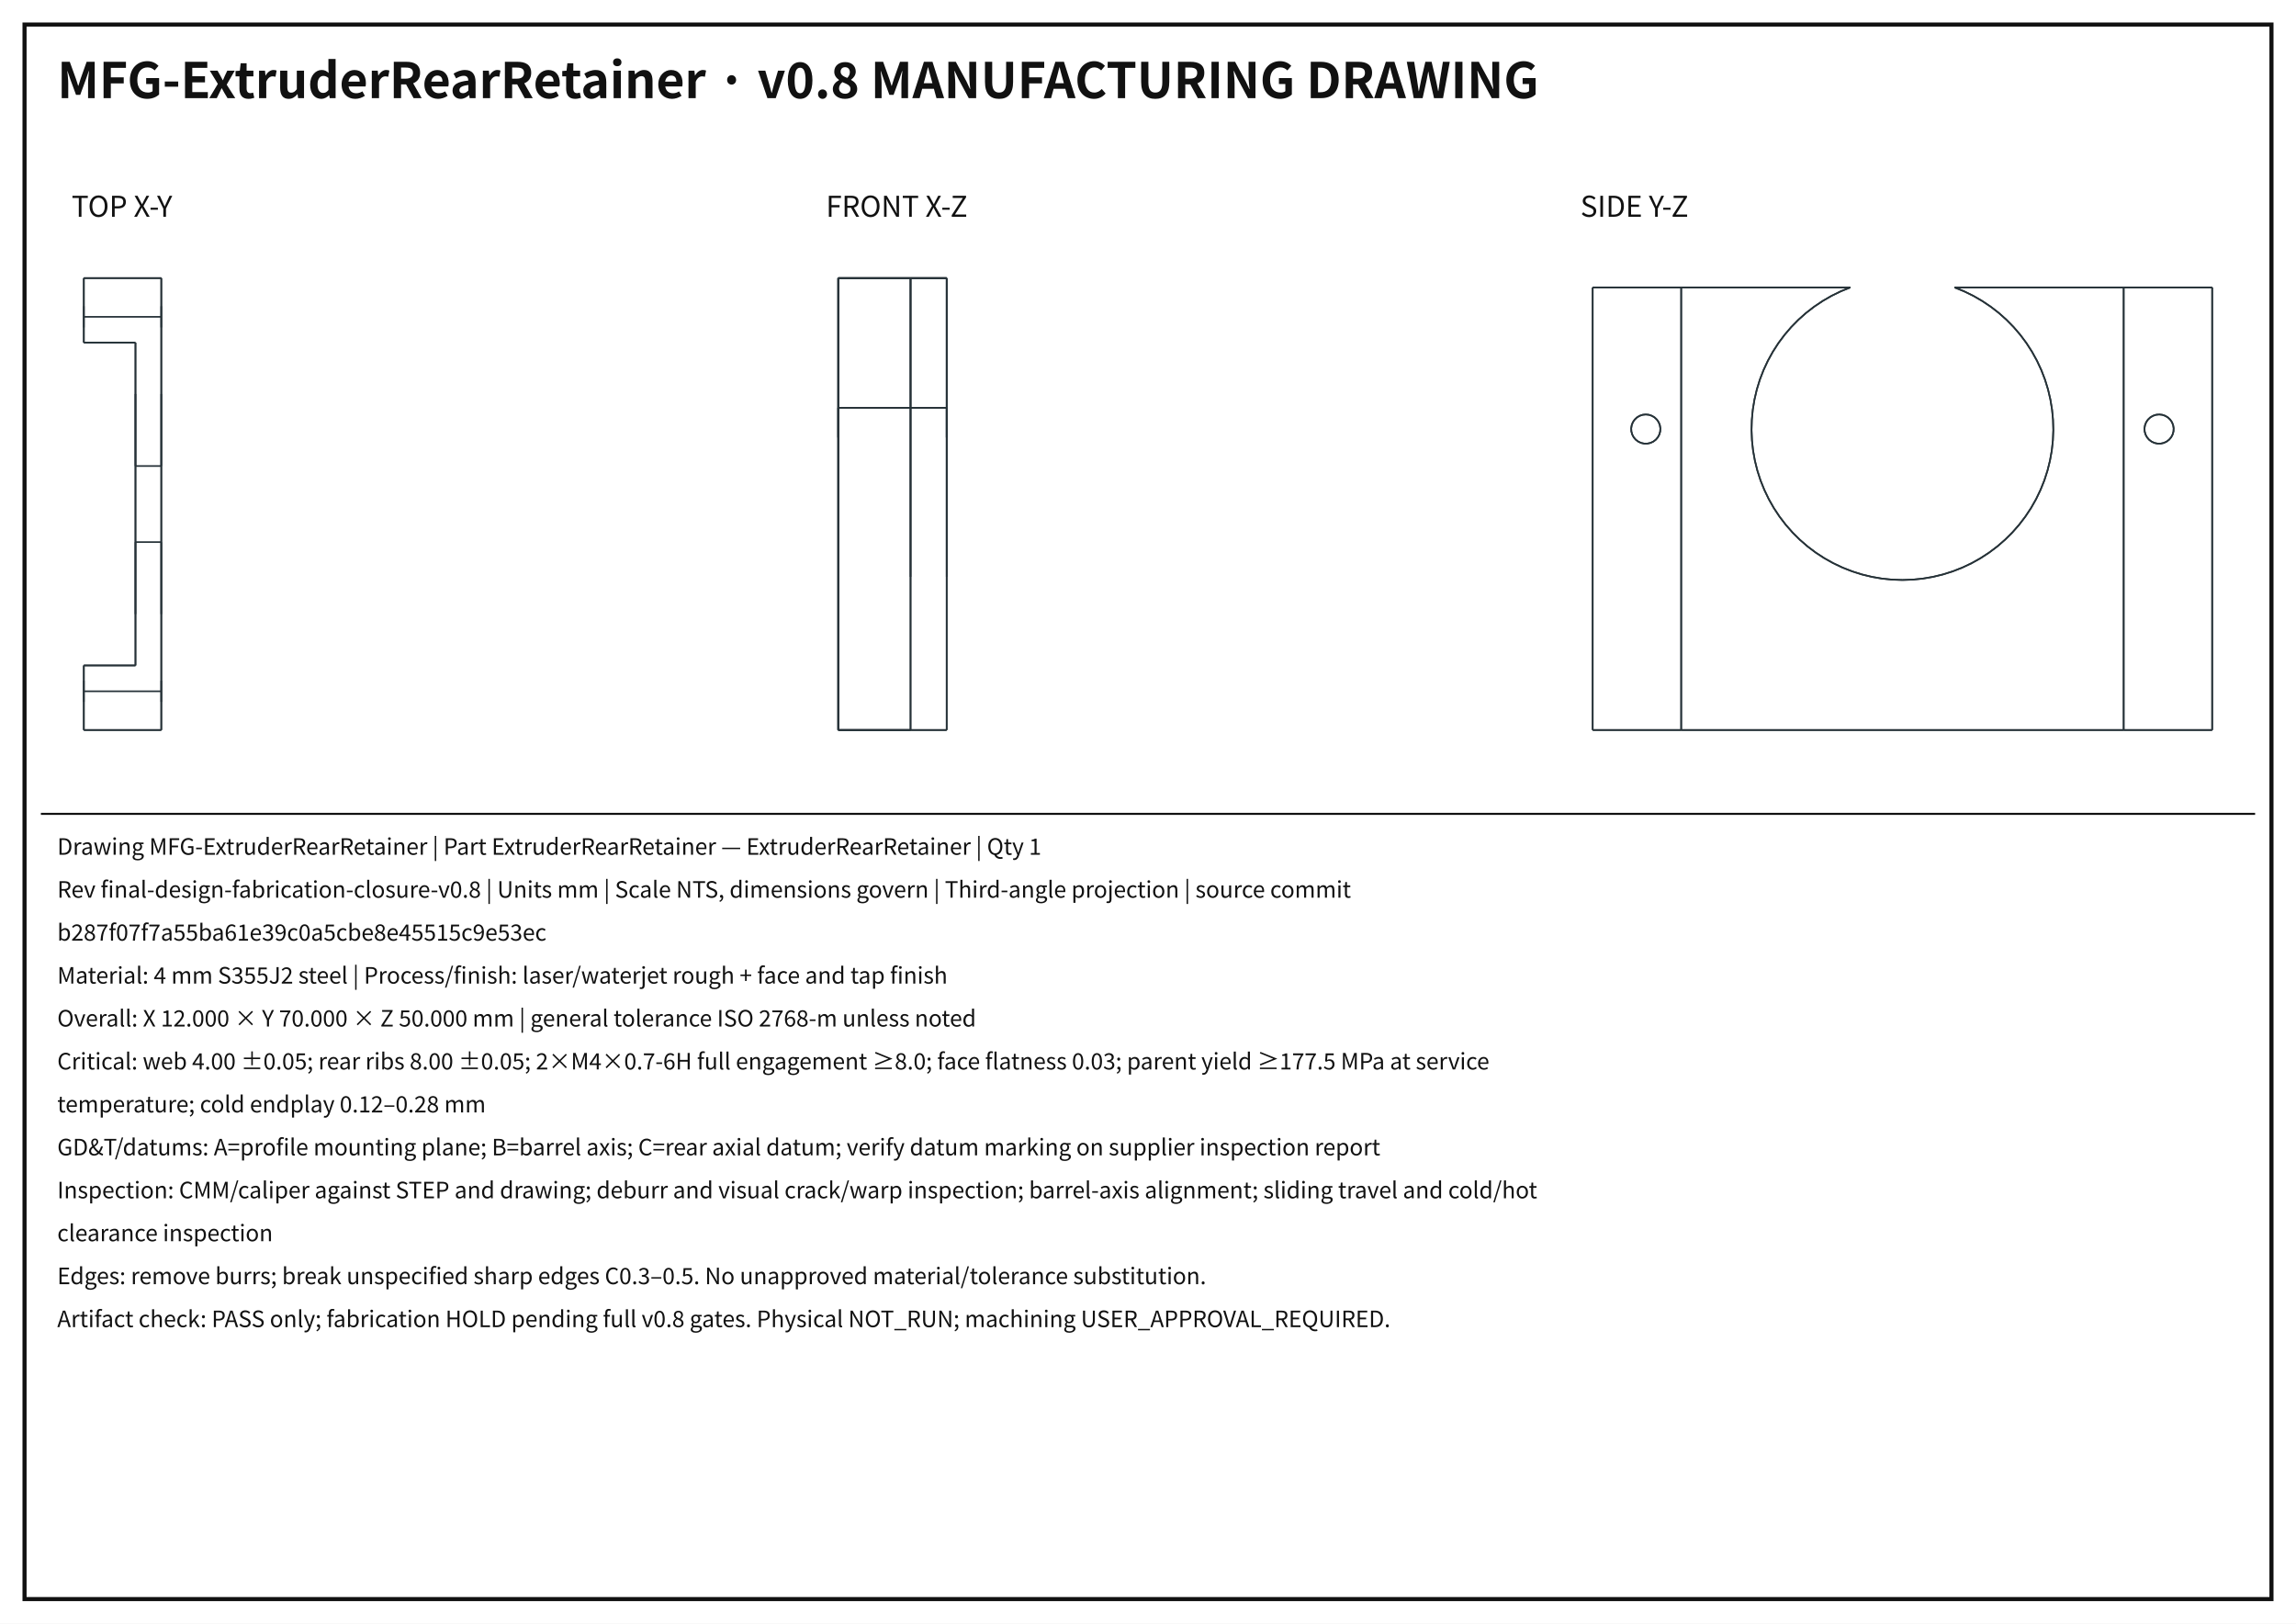
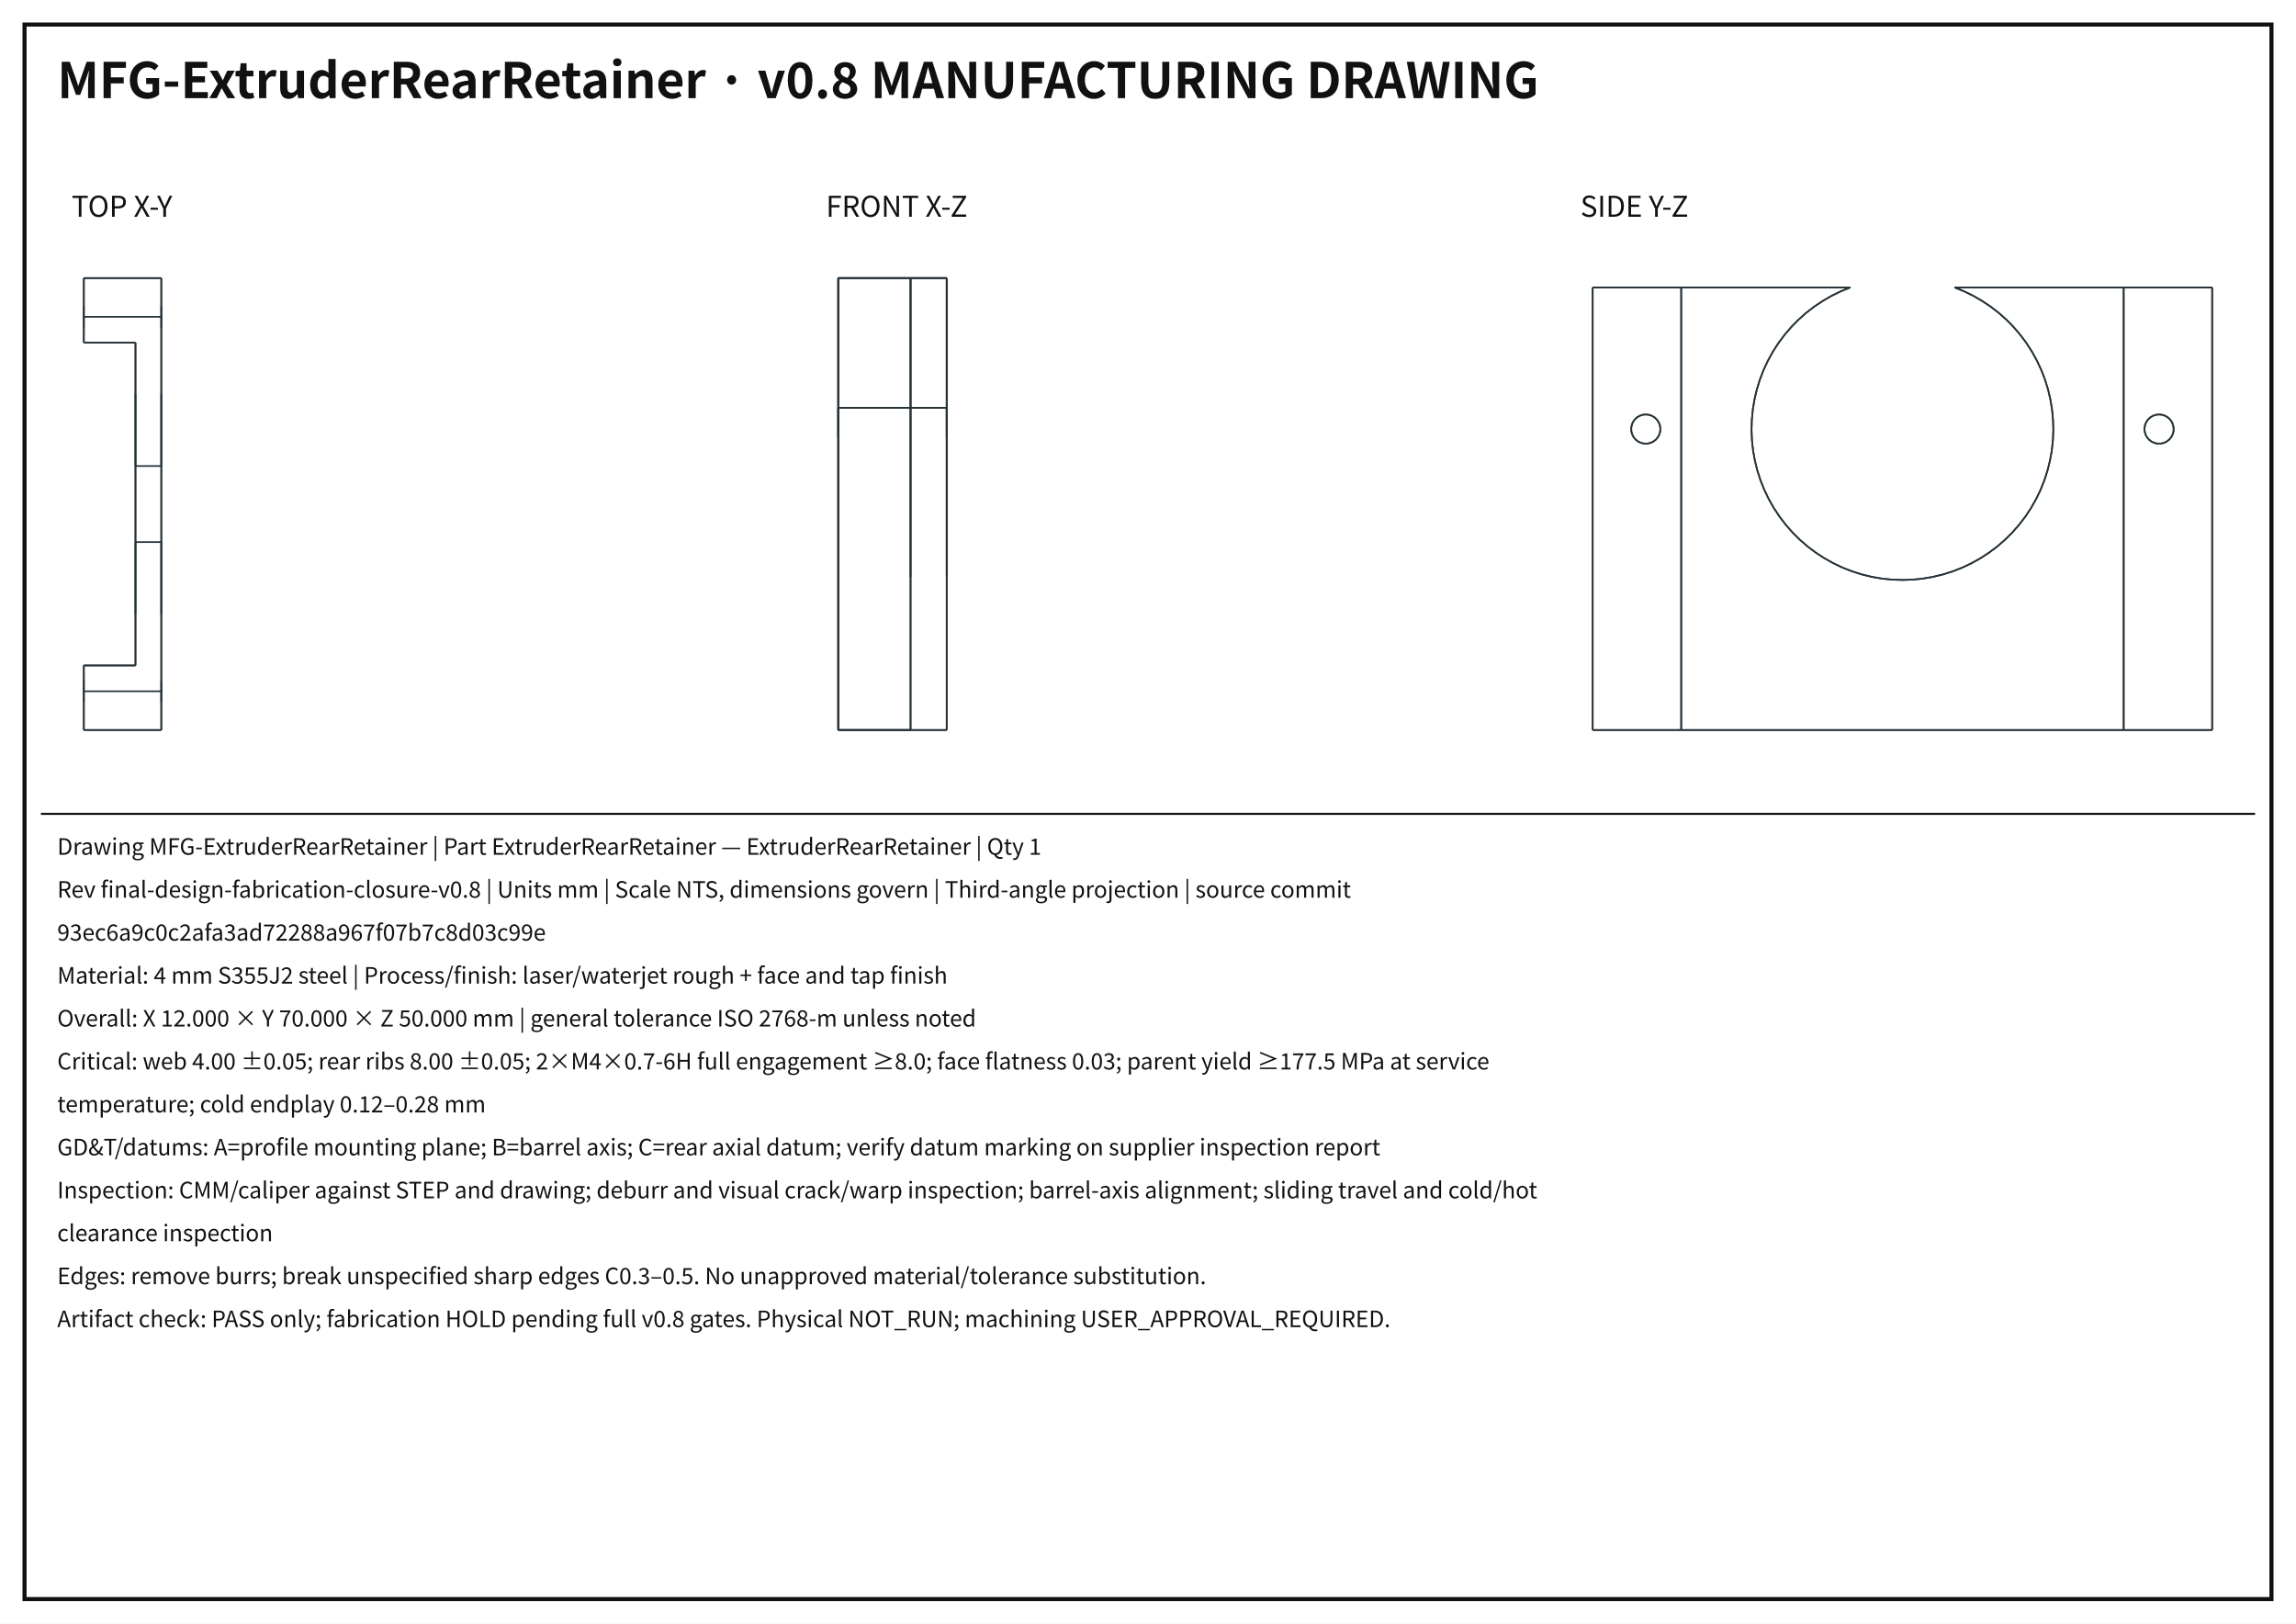
<svg xmlns="http://www.w3.org/2000/svg" width="1123" height="794" viewBox="0 0 1123 794">
  <rect width="1123" height="794" fill="white" />
  <rect x="12" y="12" width="1099" height="770" fill="none" stroke="#111" stroke-width="2" />
  <g font-family="Noto Sans CJK KR,sans-serif" fill="#111">
    <text x="28" y="48" font-size="24" font-weight="bold">MFG-ExtruderRearRetainer · v0.8 MANUFACTURING DRAWING</text>
    <text x="35" y="106" font-size="14">TOP X-Y</text>
    <polyline points="41.00,167.57 41.00,167.57" fill="none" stroke="#263238" stroke-width="0.8" />
    <polyline points="41.00,167.57 41.00,136.00" fill="none" stroke="#263238" stroke-width="0.8" />
    <polyline points="41.00,136.00 41.00,136.00" fill="none" stroke="#263238" stroke-width="0.8" />
    <polyline points="41.00,167.57 41.00,136.00" fill="none" stroke="#263238" stroke-width="0.8" />
    <polyline points="41.00,154.94 41.00,156.06 41.00,157.13 41.00,158.10 41.00,158.91 41.00,159.55 41.00,159.96 41.00,160.14 41.00,160.08 41.00,159.78 41.00,159.25 41.00,158.53 41.00,157.63 41.00,156.61 41.00,155.51 41.00,154.38 41.00,153.28 41.00,152.26 41.00,151.36 41.00,150.63 41.00,150.10 41.00,149.80 41.00,149.74 41.00,149.92 41.00,150.34 41.00,150.97 41.00,151.79 41.00,152.76 41.00,153.82 41.00,154.94" fill="none" stroke="#263238" stroke-width="0.8" />
    <polyline points="41.00,167.57 66.26,167.57" fill="none" stroke="#263238" stroke-width="0.8" />
    <polyline points="41.00,167.57 66.26,167.57" fill="none" stroke="#263238" stroke-width="0.8" />
    <polyline points="66.26,167.57 66.26,167.57" fill="none" stroke="#263238" stroke-width="0.8" />
    <polyline points="78.89,154.94 78.89,156.06 78.89,157.13 78.89,158.10 78.89,158.91 78.89,159.55 78.89,159.96 78.89,160.14 78.89,160.08 78.89,159.78 78.89,159.25 78.89,158.53 78.89,157.63 78.89,156.61 78.89,155.51 78.89,154.38 78.89,153.28 78.89,152.26 78.89,151.36 78.89,150.63 78.89,150.10 78.89,149.80 78.89,149.74 78.89,149.92 78.89,150.34 78.89,150.97 78.89,151.79 78.89,152.76 78.89,153.82 78.89,154.94" fill="none" stroke="#263238" stroke-width="0.8" />
    <polyline points="41.00,154.94 78.89,154.94" fill="none" stroke="#263238" stroke-width="0.8" />
    <polyline points="66.26,325.43 66.26,265.10" fill="none" stroke="#263238" stroke-width="0.8" />
    <polyline points="66.26,325.43 66.26,325.43" fill="none" stroke="#263238" stroke-width="0.8" />
    <polyline points="66.26,325.43 66.26,167.57" fill="none" stroke="#263238" stroke-width="0.8" />
    <polyline points="66.26,227.90 66.26,167.57" fill="none" stroke="#263238" stroke-width="0.8" />
    <polyline points="66.26,265.10 66.26,268.49 66.26,271.78 66.26,274.95 66.26,277.99 66.26,280.88 66.26,283.62 66.26,286.18 66.26,288.56 66.26,290.75 66.26,292.73 66.26,294.50 66.26,296.04 66.26,297.36 66.26,298.44 66.26,299.28 66.26,299.88 66.26,300.23 66.26,300.33 66.26,300.18 66.26,299.78 66.26,299.14 66.26,298.26 66.26,297.13 66.26,295.77 66.26,294.18 66.26,292.38 66.26,290.36 66.26,288.13 66.26,285.72 66.26,283.12 66.26,280.36 66.26,277.43 66.26,274.37 66.26,271.17 66.26,267.86 66.26,264.46 66.26,260.97 66.26,257.41 66.26,253.80 66.26,250.16 66.26,246.50 66.26,242.84 66.26,239.20 66.26,235.59 66.26,232.03 66.26,228.54 66.26,225.14 66.26,221.83 66.26,218.63 66.26,215.57 66.26,212.64 66.26,209.88 66.26,207.28 66.26,204.87 66.26,202.64 66.26,200.62 66.26,198.82 66.26,197.23 66.26,195.87 66.26,194.74 66.26,193.86 66.26,193.22 66.26,192.82 66.26,192.67 66.26,192.77 66.26,193.12 66.26,193.72 66.26,194.56 66.26,195.64 66.26,196.96 66.26,198.50 66.26,200.27 66.26,202.25 66.26,204.44 66.26,206.82 66.26,209.38 66.26,212.12 66.26,215.01 66.26,218.05 66.26,221.22 66.26,224.51 66.26,227.90" fill="none" stroke="#263238" stroke-width="0.8" />
    <polyline points="78.89,357.00 78.89,265.10" fill="none" stroke="#263238" stroke-width="0.8" />
    <polyline points="78.89,357.00 78.89,357.00" fill="none" stroke="#263238" stroke-width="0.8" />
    <polyline points="78.89,357.00 78.89,136.00" fill="none" stroke="#263238" stroke-width="0.8" />
    <polyline points="78.89,136.00 78.89,136.00" fill="none" stroke="#263238" stroke-width="0.8" />
    <polyline points="78.89,227.90 78.89,136.00" fill="none" stroke="#263238" stroke-width="0.8" />
    <polyline points="78.89,265.10 78.89,268.49 78.89,271.78 78.89,274.95 78.89,277.99 78.89,280.88 78.89,283.62 78.89,286.18 78.89,288.56 78.89,290.75 78.89,292.73 78.89,294.50 78.89,296.04 78.89,297.36 78.89,298.44 78.89,299.28 78.89,299.88 78.89,300.23 78.89,300.33 78.89,300.18 78.89,299.78 78.89,299.14 78.89,298.26 78.89,297.13 78.89,295.77 78.89,294.18 78.89,292.38 78.89,290.36 78.89,288.13 78.89,285.72 78.89,283.12 78.89,280.36 78.89,277.43 78.89,274.37 78.89,271.17 78.89,267.86 78.89,264.46 78.89,260.97 78.89,257.41 78.89,253.80 78.89,250.16 78.89,246.50 78.89,242.84 78.89,239.20 78.89,235.59 78.89,232.03 78.89,228.54 78.89,225.14 78.89,221.83 78.89,218.63 78.89,215.57 78.89,212.64 78.89,209.88 78.89,207.28 78.89,204.87 78.89,202.64 78.89,200.62 78.89,198.82 78.89,197.23 78.89,195.87 78.89,194.74 78.89,193.86 78.89,193.22 78.89,192.82 78.89,192.67 78.89,192.77 78.89,193.12 78.89,193.72 78.89,194.56 78.89,195.64 78.89,196.96 78.89,198.50 78.89,200.27 78.89,202.25 78.89,204.44 78.89,206.82 78.89,209.38 78.89,212.12 78.89,215.01 78.89,218.05 78.89,221.22 78.89,224.51 78.89,227.90" fill="none" stroke="#263238" stroke-width="0.8" />
    <polyline points="78.89,338.06 78.89,339.18 78.89,340.24 78.89,341.21 78.89,342.03 78.89,342.66 78.89,343.08 78.89,343.26 78.89,343.20 78.89,342.90 78.89,342.37 78.89,341.64 78.89,340.74 78.89,339.72 78.89,338.62 78.89,337.49 78.89,336.39 78.89,335.37 78.89,334.47 78.89,333.75 78.89,333.22 78.89,332.92 78.89,332.86 78.89,333.04 78.89,333.45 78.89,334.09 78.89,334.90 78.89,335.87 78.89,336.94 78.89,338.06" fill="none" stroke="#263238" stroke-width="0.8" />
    <polyline points="66.26,265.10 78.89,265.10" fill="none" stroke="#263238" stroke-width="0.8" />
    <polyline points="66.26,227.90 78.89,227.90" fill="none" stroke="#263238" stroke-width="0.8" />
    <polyline points="41.00,325.43 66.26,325.43" fill="none" stroke="#263238" stroke-width="0.8" />
    <polyline points="41.00,325.43 41.00,325.43" fill="none" stroke="#263238" stroke-width="0.8" />
    <polyline points="41.00,325.43 66.26,325.43" fill="none" stroke="#263238" stroke-width="0.8" />
    <polyline points="41.00,338.06 78.89,338.06" fill="none" stroke="#263238" stroke-width="0.8" />
    <polyline points="41.00,338.06 41.00,339.18 41.00,340.24 41.00,341.21 41.00,342.03 41.00,342.66 41.00,343.08 41.00,343.26 41.00,343.20 41.00,342.90 41.00,342.37 41.00,341.64 41.00,340.74 41.00,339.72 41.00,338.62 41.00,337.49 41.00,336.39 41.00,335.37 41.00,334.47 41.00,333.75 41.00,333.22 41.00,332.92 41.00,332.86 41.00,333.04 41.00,333.45 41.00,334.09 41.00,334.90 41.00,335.87 41.00,336.94 41.00,338.06" fill="none" stroke="#263238" stroke-width="0.8" />
    <polyline points="41.00,357.00 41.00,357.00" fill="none" stroke="#263238" stroke-width="0.8" />
    <polyline points="41.00,357.00 41.00,325.43" fill="none" stroke="#263238" stroke-width="0.8" />
    <polyline points="41.00,357.00 41.00,325.43" fill="none" stroke="#263238" stroke-width="0.8" />
    <polyline points="41.00,136.00 78.89,136.00" fill="none" stroke="#263238" stroke-width="0.8" />
    <polyline points="41.00,357.00 78.89,357.00" fill="none" stroke="#263238" stroke-width="0.8" />
    <polyline points="41.00,136.00 78.89,136.00" fill="none" stroke="#263238" stroke-width="0.8" />
    <polyline points="41.00,357.00 78.89,357.00" fill="none" stroke="#263238" stroke-width="0.8" />
    <text x="404" y="106" font-size="14">FRONT X-Z</text>
    <polyline points="410.00,357.00 410.00,136.00" fill="none" stroke="#263238" stroke-width="0.8" />
    <polyline points="410.00,357.00 410.00,357.00" fill="none" stroke="#263238" stroke-width="0.8" />
    <polyline points="410.00,357.00 410.00,136.00" fill="none" stroke="#263238" stroke-width="0.8" />
    <polyline points="410.00,136.00 410.00,136.00" fill="none" stroke="#263238" stroke-width="0.8" />
    <polyline points="410.00,199.43 410.00,199.60 410.00,200.10 410.00,200.91 410.00,202.00 410.00,203.30 410.00,204.77 410.00,206.33 410.00,207.90 410.00,209.42 410.00,210.81 410.00,212.01 410.00,212.97 410.00,213.63 410.00,213.97 410.00,213.97 410.00,213.63 410.00,212.97 410.00,212.01 410.00,210.81 410.00,209.42 410.00,207.90 410.00,206.33 410.00,204.77 410.00,203.30 410.00,202.00 410.00,200.91 410.00,200.10 410.00,199.60 410.00,199.43" fill="none" stroke="#263238" stroke-width="0.8" />
    <polyline points="410.00,357.00 445.36,357.00" fill="none" stroke="#263238" stroke-width="0.8" />
    <polyline points="410.00,136.00 445.36,136.00" fill="none" stroke="#263238" stroke-width="0.8" />
    <polyline points="445.36,357.00 445.36,136.00" fill="none" stroke="#263238" stroke-width="0.8" />
    <polyline points="463.04,199.43 463.04,199.60 463.04,200.10 463.04,200.91 463.04,202.00 463.04,203.30 463.04,204.77 463.04,206.33 463.04,207.90 463.04,209.42 463.04,210.81 463.04,212.01 463.04,212.97 463.04,213.63 463.04,213.97 463.04,213.97 463.04,213.63 463.04,212.97 463.04,212.01 463.04,210.81 463.04,209.42 463.04,207.90 463.04,206.33 463.04,204.77 463.04,203.30 463.04,202.00 463.04,200.91 463.04,200.10 463.04,199.60 463.04,199.43" fill="none" stroke="#263238" stroke-width="0.8" />
    <polyline points="410.00,199.43 463.04,199.43" fill="none" stroke="#263238" stroke-width="0.8" />
    <polyline points="445.36,136.00 445.36,136.00" fill="none" stroke="#263238" stroke-width="0.8" />
    <polyline points="445.36,357.00 445.36,136.00" fill="none" stroke="#263238" stroke-width="0.8" />
    <polyline points="445.36,357.00 445.36,357.00" fill="none" stroke="#263238" stroke-width="0.8" />
    <polyline points="445.36,136.00 445.36,136.00" fill="none" stroke="#263238" stroke-width="0.8" />
    <polyline points="445.36,136.00 445.36,137.93 445.36,140.18 445.36,142.74 445.36,145.60 445.36,148.74 445.36,152.14 445.36,155.80 445.36,159.69 445.36,163.81 445.36,168.12 445.36,172.60 445.36,177.25 445.36,182.03 445.36,186.93 445.36,191.92 445.36,196.97 445.36,202.07 445.36,207.20 445.36,212.32 445.36,217.41 445.36,222.46 445.36,227.43 445.36,232.31 445.36,237.07 445.36,241.69 445.36,246.14 445.36,250.42 445.36,254.49 445.36,258.34 445.36,261.95 445.36,265.31 445.36,268.40 445.36,271.20 445.36,273.70 445.36,275.89 445.36,277.76 445.36,279.31 445.36,280.52 445.36,281.38 445.36,281.91 445.36,282.08 445.36,281.91 445.36,281.38 445.36,280.52 445.36,279.31 445.36,277.76 445.36,275.89 445.36,273.70 445.36,271.20 445.36,268.40 445.36,265.31 445.36,261.95 445.36,258.34 445.36,254.49 445.36,250.42 445.36,246.14 445.36,241.69 445.36,237.07 445.36,232.31 445.36,227.43 445.36,222.46 445.36,217.41 445.36,212.32 445.36,207.20 445.36,202.07 445.36,196.97 445.36,191.92 445.36,186.93 445.36,182.03 445.36,177.25 445.36,172.60 445.36,168.12 445.36,163.81 445.36,159.69 445.36,155.80 445.36,152.14 445.36,148.74 445.36,145.60 445.36,142.74 445.36,140.18 445.36,137.93 445.36,136.00" fill="none" stroke="#263238" stroke-width="0.8" />
    <polyline points="463.04,136.00 463.04,136.00" fill="none" stroke="#263238" stroke-width="0.8" />
    <polyline points="463.04,357.00 463.04,136.00" fill="none" stroke="#263238" stroke-width="0.8" />
    <polyline points="463.04,357.00 463.04,357.00" fill="none" stroke="#263238" stroke-width="0.8" />
    <polyline points="463.04,357.00 463.04,136.00" fill="none" stroke="#263238" stroke-width="0.8" />
    <polyline points="463.04,136.00 463.04,136.00" fill="none" stroke="#263238" stroke-width="0.8" />
    <polyline points="463.04,136.00 463.04,137.93 463.04,140.18 463.04,142.74 463.04,145.60 463.04,148.74 463.04,152.14 463.04,155.80 463.04,159.69 463.04,163.81 463.04,168.12 463.04,172.60 463.04,177.25 463.04,182.03 463.04,186.93 463.04,191.92 463.04,196.97 463.04,202.07 463.04,207.20 463.04,212.32 463.04,217.41 463.04,222.46 463.04,227.43 463.04,232.31 463.04,237.07 463.04,241.69 463.04,246.14 463.04,250.42 463.04,254.49 463.04,258.34 463.04,261.95 463.04,265.31 463.04,268.40 463.04,271.20 463.04,273.70 463.04,275.89 463.04,277.76 463.04,279.31 463.04,280.52 463.04,281.38 463.04,281.91 463.04,282.08 463.04,281.91 463.04,281.38 463.04,280.52 463.04,279.31 463.04,277.76 463.04,275.89 463.04,273.70 463.04,271.20 463.04,268.40 463.04,265.31 463.04,261.95 463.04,258.34 463.04,254.49 463.04,250.42 463.04,246.14 463.04,241.69 463.04,237.07 463.04,232.31 463.04,227.43 463.04,222.46 463.04,217.41 463.04,212.32 463.04,207.20 463.04,202.07 463.04,196.97 463.04,191.92 463.04,186.93 463.04,182.03 463.04,177.25 463.04,172.60 463.04,168.12 463.04,163.81 463.04,159.69 463.04,155.80 463.04,152.14 463.04,148.74 463.04,145.60 463.04,142.74 463.04,140.18 463.04,137.93 463.04,136.00" fill="none" stroke="#263238" stroke-width="0.8" />
    <polyline points="463.04,199.43 463.04,199.60 463.04,200.10 463.04,200.91 463.04,202.00 463.04,203.30 463.04,204.77 463.04,206.33 463.04,207.90 463.04,209.42 463.04,210.81 463.04,212.01 463.04,212.97 463.04,213.63 463.04,213.97 463.04,213.97 463.04,213.63 463.04,212.97 463.04,212.01 463.04,210.81 463.04,209.42 463.04,207.90 463.04,206.33 463.04,204.77 463.04,203.30 463.04,202.00 463.04,200.91 463.04,200.10 463.04,199.60 463.04,199.43" fill="none" stroke="#263238" stroke-width="0.8" />
    <polyline points="445.36,136.00 463.04,136.00" fill="none" stroke="#263238" stroke-width="0.8" />
    <polyline points="445.36,136.00 463.04,136.00" fill="none" stroke="#263238" stroke-width="0.8" />
    <polyline points="410.00,357.00 445.36,357.00" fill="none" stroke="#263238" stroke-width="0.8" />
    <polyline points="410.00,357.00 410.00,136.00" fill="none" stroke="#263238" stroke-width="0.8" />
    <polyline points="410.00,136.00 445.36,136.00" fill="none" stroke="#263238" stroke-width="0.8" />
    <polyline points="410.00,199.43 463.04,199.43" fill="none" stroke="#263238" stroke-width="0.8" />
    <polyline points="410.00,199.43 410.00,199.60 410.00,200.10 410.00,200.91 410.00,202.00 410.00,203.30 410.00,204.77 410.00,206.33 410.00,207.90 410.00,209.42 410.00,210.81 410.00,212.01 410.00,212.97 410.00,213.63 410.00,213.97 410.00,213.97 410.00,213.63 410.00,212.97 410.00,212.01 410.00,210.81 410.00,209.42 410.00,207.90 410.00,206.33 410.00,204.77 410.00,203.30 410.00,202.00 410.00,200.91 410.00,200.10 410.00,199.60 410.00,199.43" fill="none" stroke="#263238" stroke-width="0.8" />
    <polyline points="410.00,357.00 410.00,136.00" fill="none" stroke="#263238" stroke-width="0.8" />
    <polyline points="410.00,357.00 410.00,357.00" fill="none" stroke="#263238" stroke-width="0.8" />
    <polyline points="410.00,136.00 410.00,136.00" fill="none" stroke="#263238" stroke-width="0.8" />
    <polyline points="410.00,136.00 463.04,136.00" fill="none" stroke="#263238" stroke-width="0.8" />
    <polyline points="410.00,136.00 463.04,136.00" fill="none" stroke="#263238" stroke-width="0.8" />
    <polyline points="410.00,357.00 463.04,357.00" fill="none" stroke="#263238" stroke-width="0.8" />
    <polyline points="410.00,357.00 463.04,357.00" fill="none" stroke="#263238" stroke-width="0.8" />
    <text x="773" y="106" font-size="14">SIDE Y-Z</text>
    <polyline points="1038.71,357.00 1038.71,140.57" fill="none" stroke="#263238" stroke-width="0.8" />
    <polyline points="1038.71,357.00 1082.00,357.00" fill="none" stroke="#263238" stroke-width="0.8" />
    <polyline points="1082.00,357.00 1082.00,140.57" fill="none" stroke="#263238" stroke-width="0.8" />
    <polyline points="1038.71,140.57 1082.00,140.57" fill="none" stroke="#263238" stroke-width="0.8" />
    <polyline points="1056.03,202.69 1054.49,202.85 1053.03,203.35 1051.71,204.14 1050.59,205.20 1049.72,206.48 1049.15,207.92 1048.90,209.44 1048.98,210.98 1049.39,212.47 1050.12,213.84 1051.12,215.01 1052.35,215.95 1053.75,216.60 1055.26,216.93 1056.80,216.93 1058.31,216.60 1059.71,215.95 1060.94,215.01 1061.94,213.84 1062.66,212.47 1063.08,210.98 1063.16,209.44 1062.91,207.92 1062.34,206.48 1061.47,205.20 1060.35,204.14 1059.03,203.35 1057.56,202.85 1056.03,202.69" fill="none" stroke="#263238" stroke-width="0.8" />
    <polyline points="1038.71,357.00 1038.71,357.00" fill="none" stroke="#263238" stroke-width="0.8" />
    <polyline points="1038.71,140.57 1038.71,140.57" fill="none" stroke="#263238" stroke-width="0.8" />
    <polyline points="1038.71,357.00 1038.71,140.57" fill="none" stroke="#263238" stroke-width="0.8" />
    <polyline points="1056.03,202.69 1054.49,202.85 1053.03,203.35 1051.71,204.14 1050.59,205.20 1049.72,206.48 1049.15,207.92 1048.90,209.44 1048.98,210.98 1049.39,212.47 1050.12,213.84 1051.12,215.01 1052.35,215.95 1053.75,216.60 1055.26,216.93 1056.80,216.93 1058.31,216.60 1059.71,215.95 1060.94,215.01 1061.94,213.84 1062.66,212.47 1063.08,210.98 1063.16,209.44 1062.91,207.92 1062.34,206.48 1061.47,205.20 1060.35,204.14 1059.03,203.35 1057.56,202.85 1056.03,202.69" fill="none" stroke="#263238" stroke-width="0.8" />
    <polyline points="1056.03,202.69 1056.03,202.69" fill="none" stroke="#263238" stroke-width="0.8" />
    <polyline points="822.29,140.57 905.00,140.57" fill="none" stroke="#263238" stroke-width="0.8" />
    <polyline points="822.29,357.00 822.29,140.57" fill="none" stroke="#263238" stroke-width="0.8" />
    <polyline points="822.29,357.00 1038.71,357.00" fill="none" stroke="#263238" stroke-width="0.8" />
    <polyline points="956.00,140.57 1038.71,140.57" fill="none" stroke="#263238" stroke-width="0.8" />
    <polyline points="905.00,140.57 900.35,142.46 895.84,144.67 891.50,147.18 887.33,149.97 883.36,153.04 879.61,156.38 876.09,159.96 872.83,163.78 869.83,167.80 867.12,172.02 864.69,176.42 862.57,180.97 860.77,185.65 859.29,190.45 858.14,195.33 857.32,200.28 856.84,205.28 856.70,210.30 856.90,215.31 857.44,220.30 858.33,225.24 859.54,230.11 861.08,234.89 862.95,239.55 865.12,244.07 867.60,248.44 870.37,252.62 873.42,256.61 876.73,260.38 880.29,263.92 884.08,267.21 888.09,270.23 892.29,272.97 896.67,275.42 901.21,277.57 905.88,279.40 910.67,280.92 915.54,282.10 920.49,282.95 925.48,283.46 930.50,283.63 935.52,283.46 940.51,282.95 945.46,282.10 950.33,280.92 955.12,279.40 959.79,277.57 964.33,275.42 968.71,272.97 972.91,270.23 976.92,267.21 980.71,263.92 984.27,260.38 987.58,256.61 990.63,252.62 993.40,248.44 995.88,244.07 998.05,239.55 999.92,234.89 1001.46,230.11 1002.67,225.24 1003.56,220.30 1004.10,215.31 1004.30,210.30 1004.16,205.28 1003.68,200.28 1002.86,195.33 1001.71,190.45 1000.23,185.65 998.43,180.97 996.31,176.42 993.88,172.02 991.17,167.80 988.17,163.78 984.91,159.96 981.39,156.38 977.64,153.04 973.67,149.97 969.50,147.18 965.16,144.67 960.65,142.46 956.00,140.57" fill="none" stroke="#263238" stroke-width="0.8" />
    <polyline points="779.00,140.57 905.00,140.57" fill="none" stroke="#263238" stroke-width="0.8" />
    <polyline points="779.00,357.00 779.00,140.57" fill="none" stroke="#263238" stroke-width="0.8" />
    <polyline points="779.00,357.00 1082.00,357.00" fill="none" stroke="#263238" stroke-width="0.8" />
    <polyline points="1082.00,357.00 1082.00,140.57" fill="none" stroke="#263238" stroke-width="0.8" />
    <polyline points="956.00,140.57 1082.00,140.57" fill="none" stroke="#263238" stroke-width="0.8" />
    <polyline points="905.00,140.57 900.35,142.46 895.84,144.67 891.50,147.18 887.33,149.97 883.36,153.04 879.61,156.38 876.09,159.96 872.83,163.78 869.83,167.80 867.12,172.02 864.69,176.42 862.57,180.97 860.77,185.65 859.29,190.45 858.14,195.33 857.32,200.28 856.84,205.28 856.70,210.30 856.90,215.31 857.44,220.30 858.33,225.24 859.54,230.11 861.08,234.89 862.95,239.55 865.12,244.07 867.60,248.44 870.37,252.62 873.42,256.61 876.73,260.38 880.29,263.92 884.08,267.21 888.09,270.23 892.29,272.97 896.67,275.42 901.21,277.57 905.88,279.40 910.67,280.92 915.54,282.10 920.49,282.95 925.48,283.46 930.50,283.63 935.52,283.46 940.51,282.95 945.46,282.10 950.33,280.92 955.12,279.40 959.79,277.57 964.33,275.42 968.71,272.97 972.91,270.23 976.92,267.21 980.71,263.92 984.27,260.38 987.58,256.61 990.63,252.62 993.40,248.44 995.88,244.07 998.05,239.55 999.92,234.89 1001.46,230.11 1002.67,225.24 1003.56,220.30 1004.10,215.31 1004.30,210.30 1004.16,205.28 1003.68,200.28 1002.86,195.33 1001.71,190.45 1000.23,185.65 998.43,180.97 996.31,176.42 993.88,172.02 991.17,167.80 988.17,163.78 984.91,159.96 981.39,156.38 977.64,153.04 973.67,149.97 969.50,147.18 965.16,144.67 960.65,142.46 956.00,140.57" fill="none" stroke="#263238" stroke-width="0.8" />
    <polyline points="804.97,202.69 803.44,202.85 801.97,203.35 800.65,204.14 799.53,205.20 798.66,206.48 798.09,207.92 797.84,209.44 797.92,210.98 798.34,212.47 799.06,213.84 800.06,215.01 801.29,215.95 802.69,216.60 804.20,216.93 805.74,216.93 807.25,216.60 808.65,215.95 809.88,215.01 810.88,213.84 811.61,212.47 812.02,210.98 812.10,209.44 811.85,207.92 811.28,206.48 810.41,205.20 809.29,204.14 807.97,203.35 806.51,202.85 804.97,202.69" fill="none" stroke="#263238" stroke-width="0.8" />
    <polyline points="905.00,140.57 905.00,140.57" fill="none" stroke="#263238" stroke-width="0.8" />
    <polyline points="956.00,140.57 956.00,140.57" fill="none" stroke="#263238" stroke-width="0.8" />
    <polyline points="822.29,357.00 822.29,357.00" fill="none" stroke="#263238" stroke-width="0.8" />
    <polyline points="822.29,357.00 822.29,140.57" fill="none" stroke="#263238" stroke-width="0.8" />
    <polyline points="822.29,140.57 822.29,140.57" fill="none" stroke="#263238" stroke-width="0.8" />
    <polyline points="804.97,202.69 804.97,202.69" fill="none" stroke="#263238" stroke-width="0.8" />
    <polyline points="804.97,202.69 803.44,202.85 801.97,203.35 800.65,204.14 799.53,205.20 798.66,206.48 798.09,207.92 797.84,209.44 797.92,210.98 798.34,212.47 799.06,213.84 800.06,215.01 801.29,215.95 802.69,216.60 804.20,216.93 805.74,216.93 807.25,216.60 808.65,215.95 809.88,215.01 810.88,213.84 811.61,212.47 812.02,210.98 812.10,209.44 811.85,207.92 811.28,206.48 810.41,205.20 809.29,204.14 807.97,203.35 806.51,202.85 804.97,202.69" fill="none" stroke="#263238" stroke-width="0.8" />
    <polyline points="779.00,357.00 779.00,140.57" fill="none" stroke="#263238" stroke-width="0.8" />
    <polyline points="779.00,357.00 822.29,357.00" fill="none" stroke="#263238" stroke-width="0.8" />
    <polyline points="779.00,140.57 822.29,140.57" fill="none" stroke="#263238" stroke-width="0.8" />
    <polyline points="1082.00,140.57 1082.00,140.57" fill="none" stroke="#263238" stroke-width="0.8" />
    <polyline points="779.00,140.57 779.00,140.57" fill="none" stroke="#263238" stroke-width="0.8" />
    <polyline points="1082.00,357.00 1082.00,357.00" fill="none" stroke="#263238" stroke-width="0.8" />
    <polyline points="779.00,357.00 779.00,357.00" fill="none" stroke="#263238" stroke-width="0.8" />
    <line x1="20" y1="398" x2="1103" y2="398" stroke="#111" />
    <text x="28" y="418" font-size="11">Drawing MFG-ExtruderRearRetainer | Part ExtruderRearRetainer — ExtruderRearRetainer | Qty 1</text>
    <text x="28" y="439" font-size="11">Rev final-design-fabrication-closure-v0.8 | Units mm | Scale NTS, dimensions govern | Third-angle projection | source commit</text>
-     <text x="28" y="460" font-size="11">b287f07f7a55ba61e39c0a5cbe8e45515c9e53ec</text>
+     <text x="28" y="460" font-size="11">93ec6a9c0c2afa3ad72288a967f07b7c8d03c99e</text>
    <text x="28" y="481" font-size="11">Material: 4 mm S355J2 steel | Process/finish: laser/waterjet rough + face and tap finish</text>
    <text x="28" y="502" font-size="11">Overall: X 12.000 × Y 70.000 × Z 50.000 mm | general tolerance ISO 2768-m unless noted</text>
    <text x="28" y="523" font-size="11">Critical: web 4.00 ±0.05; rear ribs 8.00 ±0.05; 2×M4×0.7-6H full engagement ≥8.0; face flatness 0.03; parent yield ≥177.5 MPa at service</text>
    <text x="28" y="544" font-size="11">temperature; cold endplay 0.12–0.28 mm</text>
    <text x="28" y="565" font-size="11">GD&amp;T/datums: A=profile mounting plane; B=barrel axis; C=rear axial datum; verify datum marking on supplier inspection report</text>
    <text x="28" y="586" font-size="11">Inspection: CMM/caliper against STEP and drawing; deburr and visual crack/warp inspection; barrel-axis alignment; sliding travel and cold/hot</text>
    <text x="28" y="607" font-size="11">clearance inspection</text>
    <text x="28" y="628" font-size="11">Edges: remove burrs; break unspecified sharp edges C0.3–0.5. No unapproved material/tolerance substitution.</text>
    <text x="28" y="649" font-size="11">Artifact check: PASS only; fabrication HOLD pending full v0.8 gates. Physical NOT_RUN; machining USER_APPROVAL_REQUIRED.</text>
  </g>
</svg>
